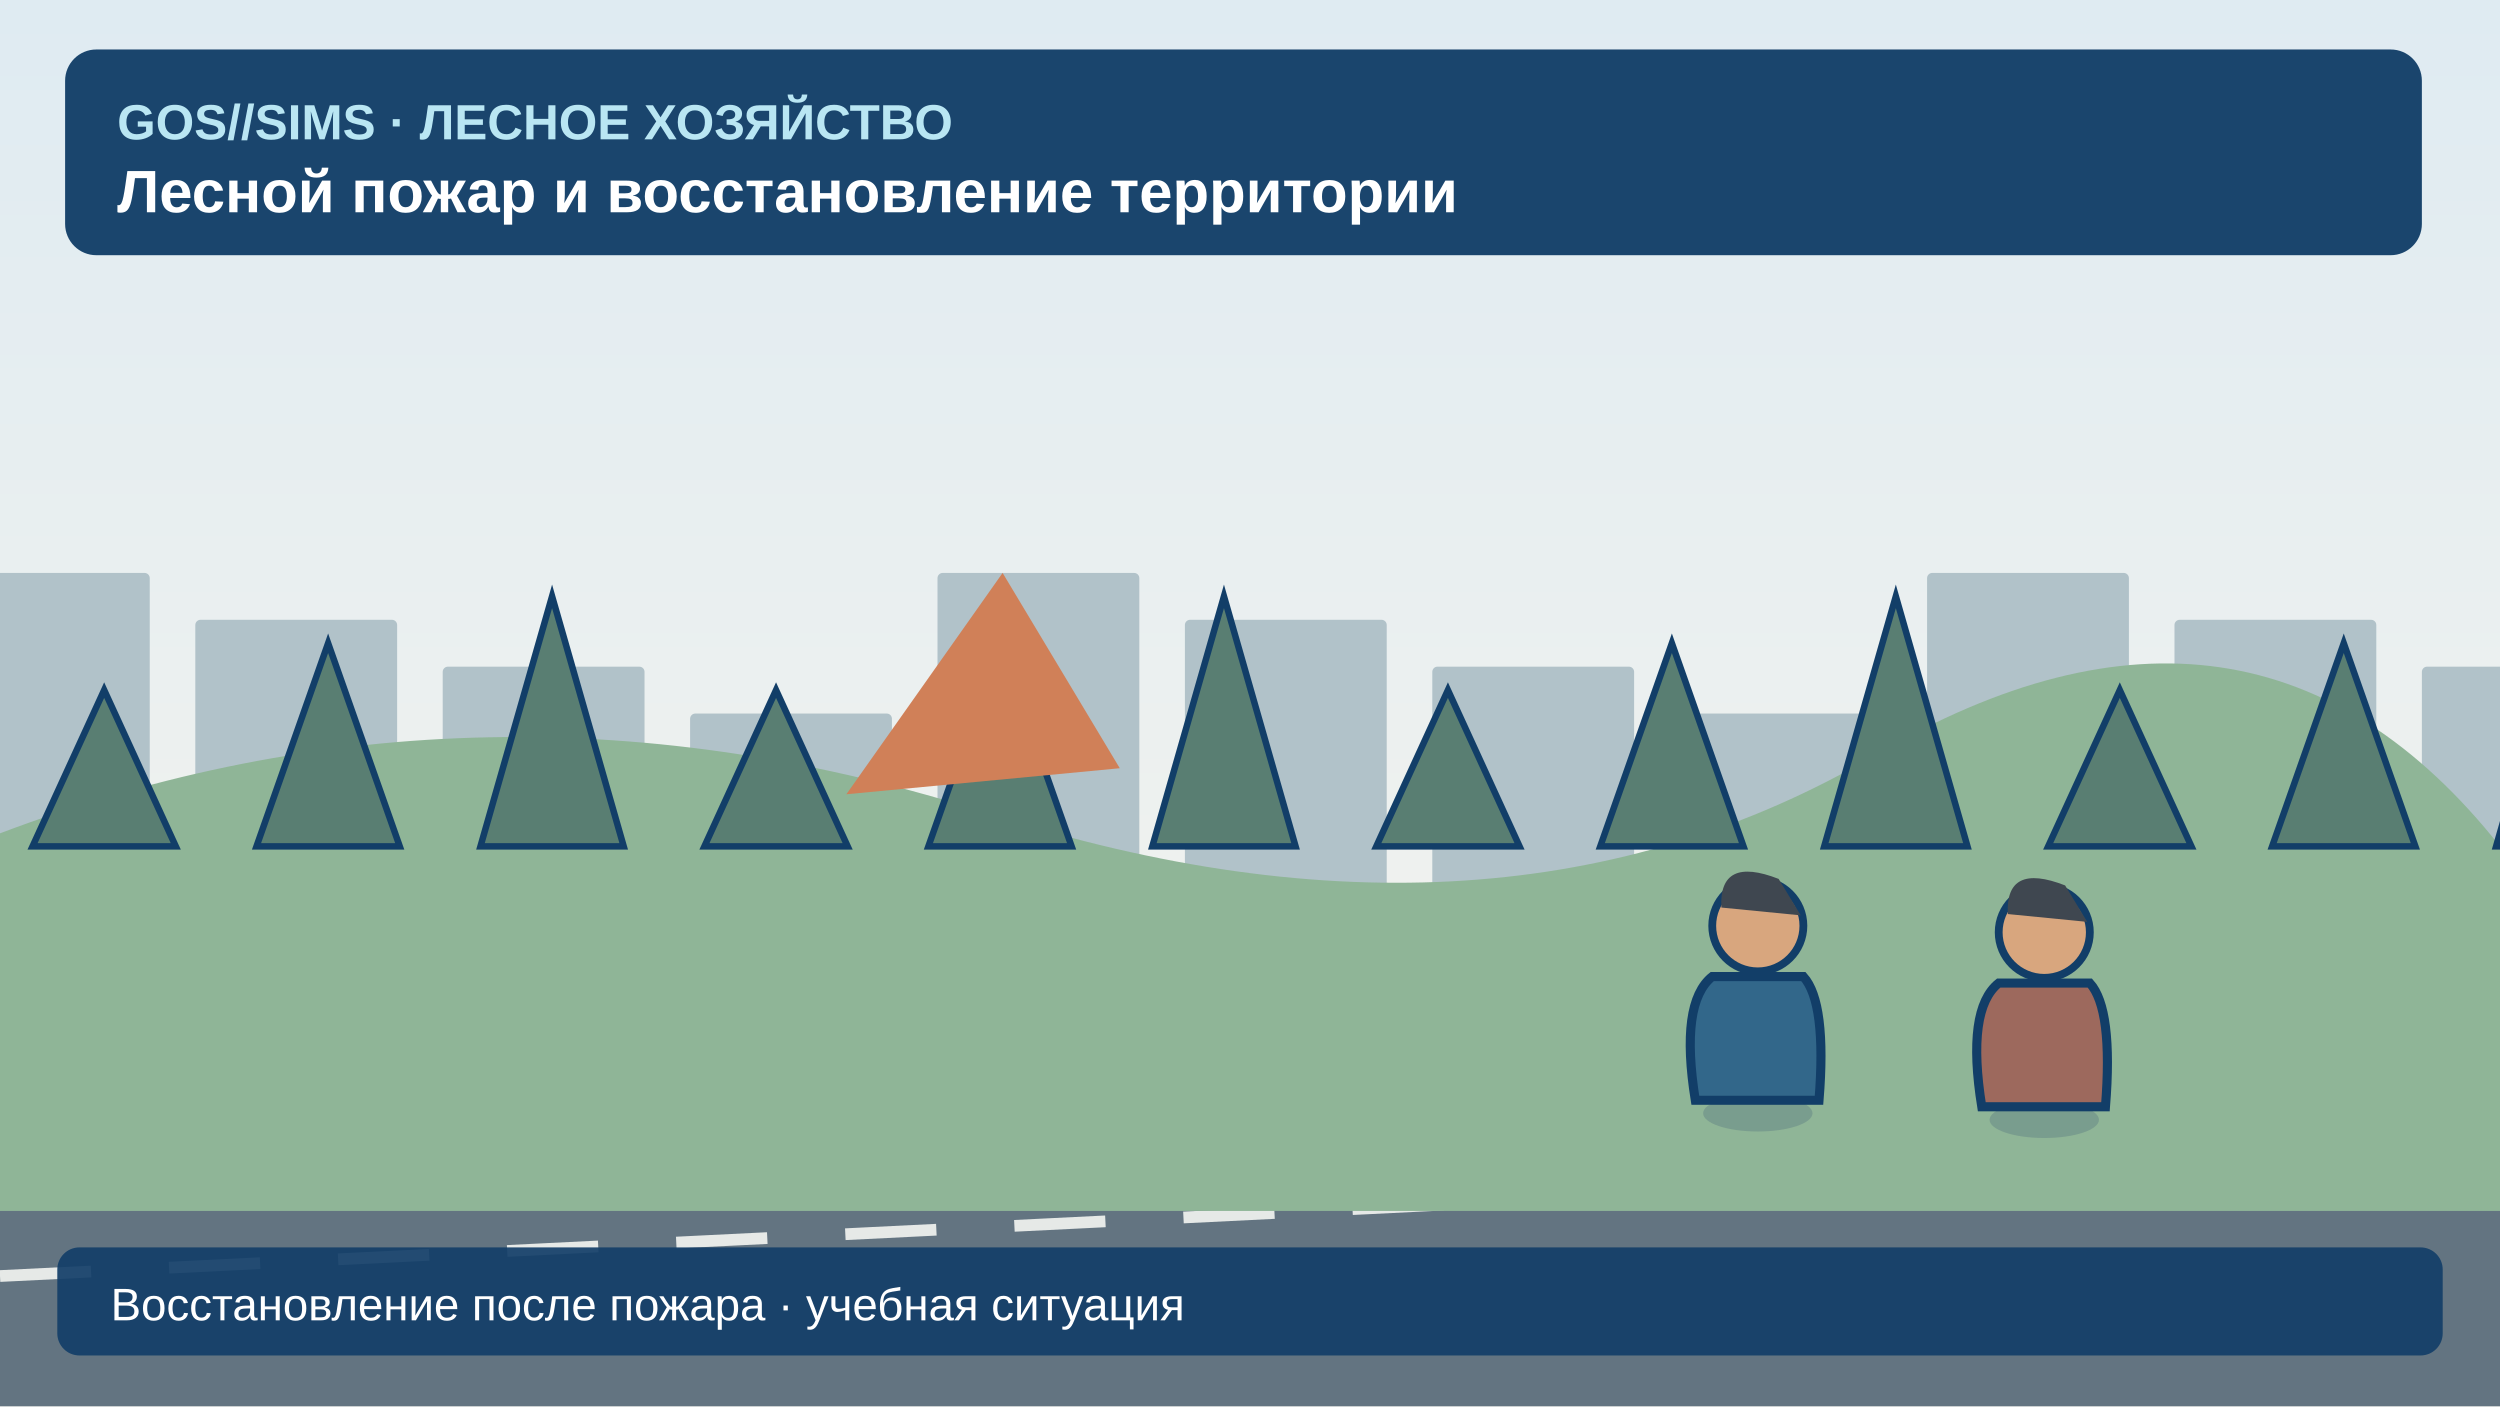
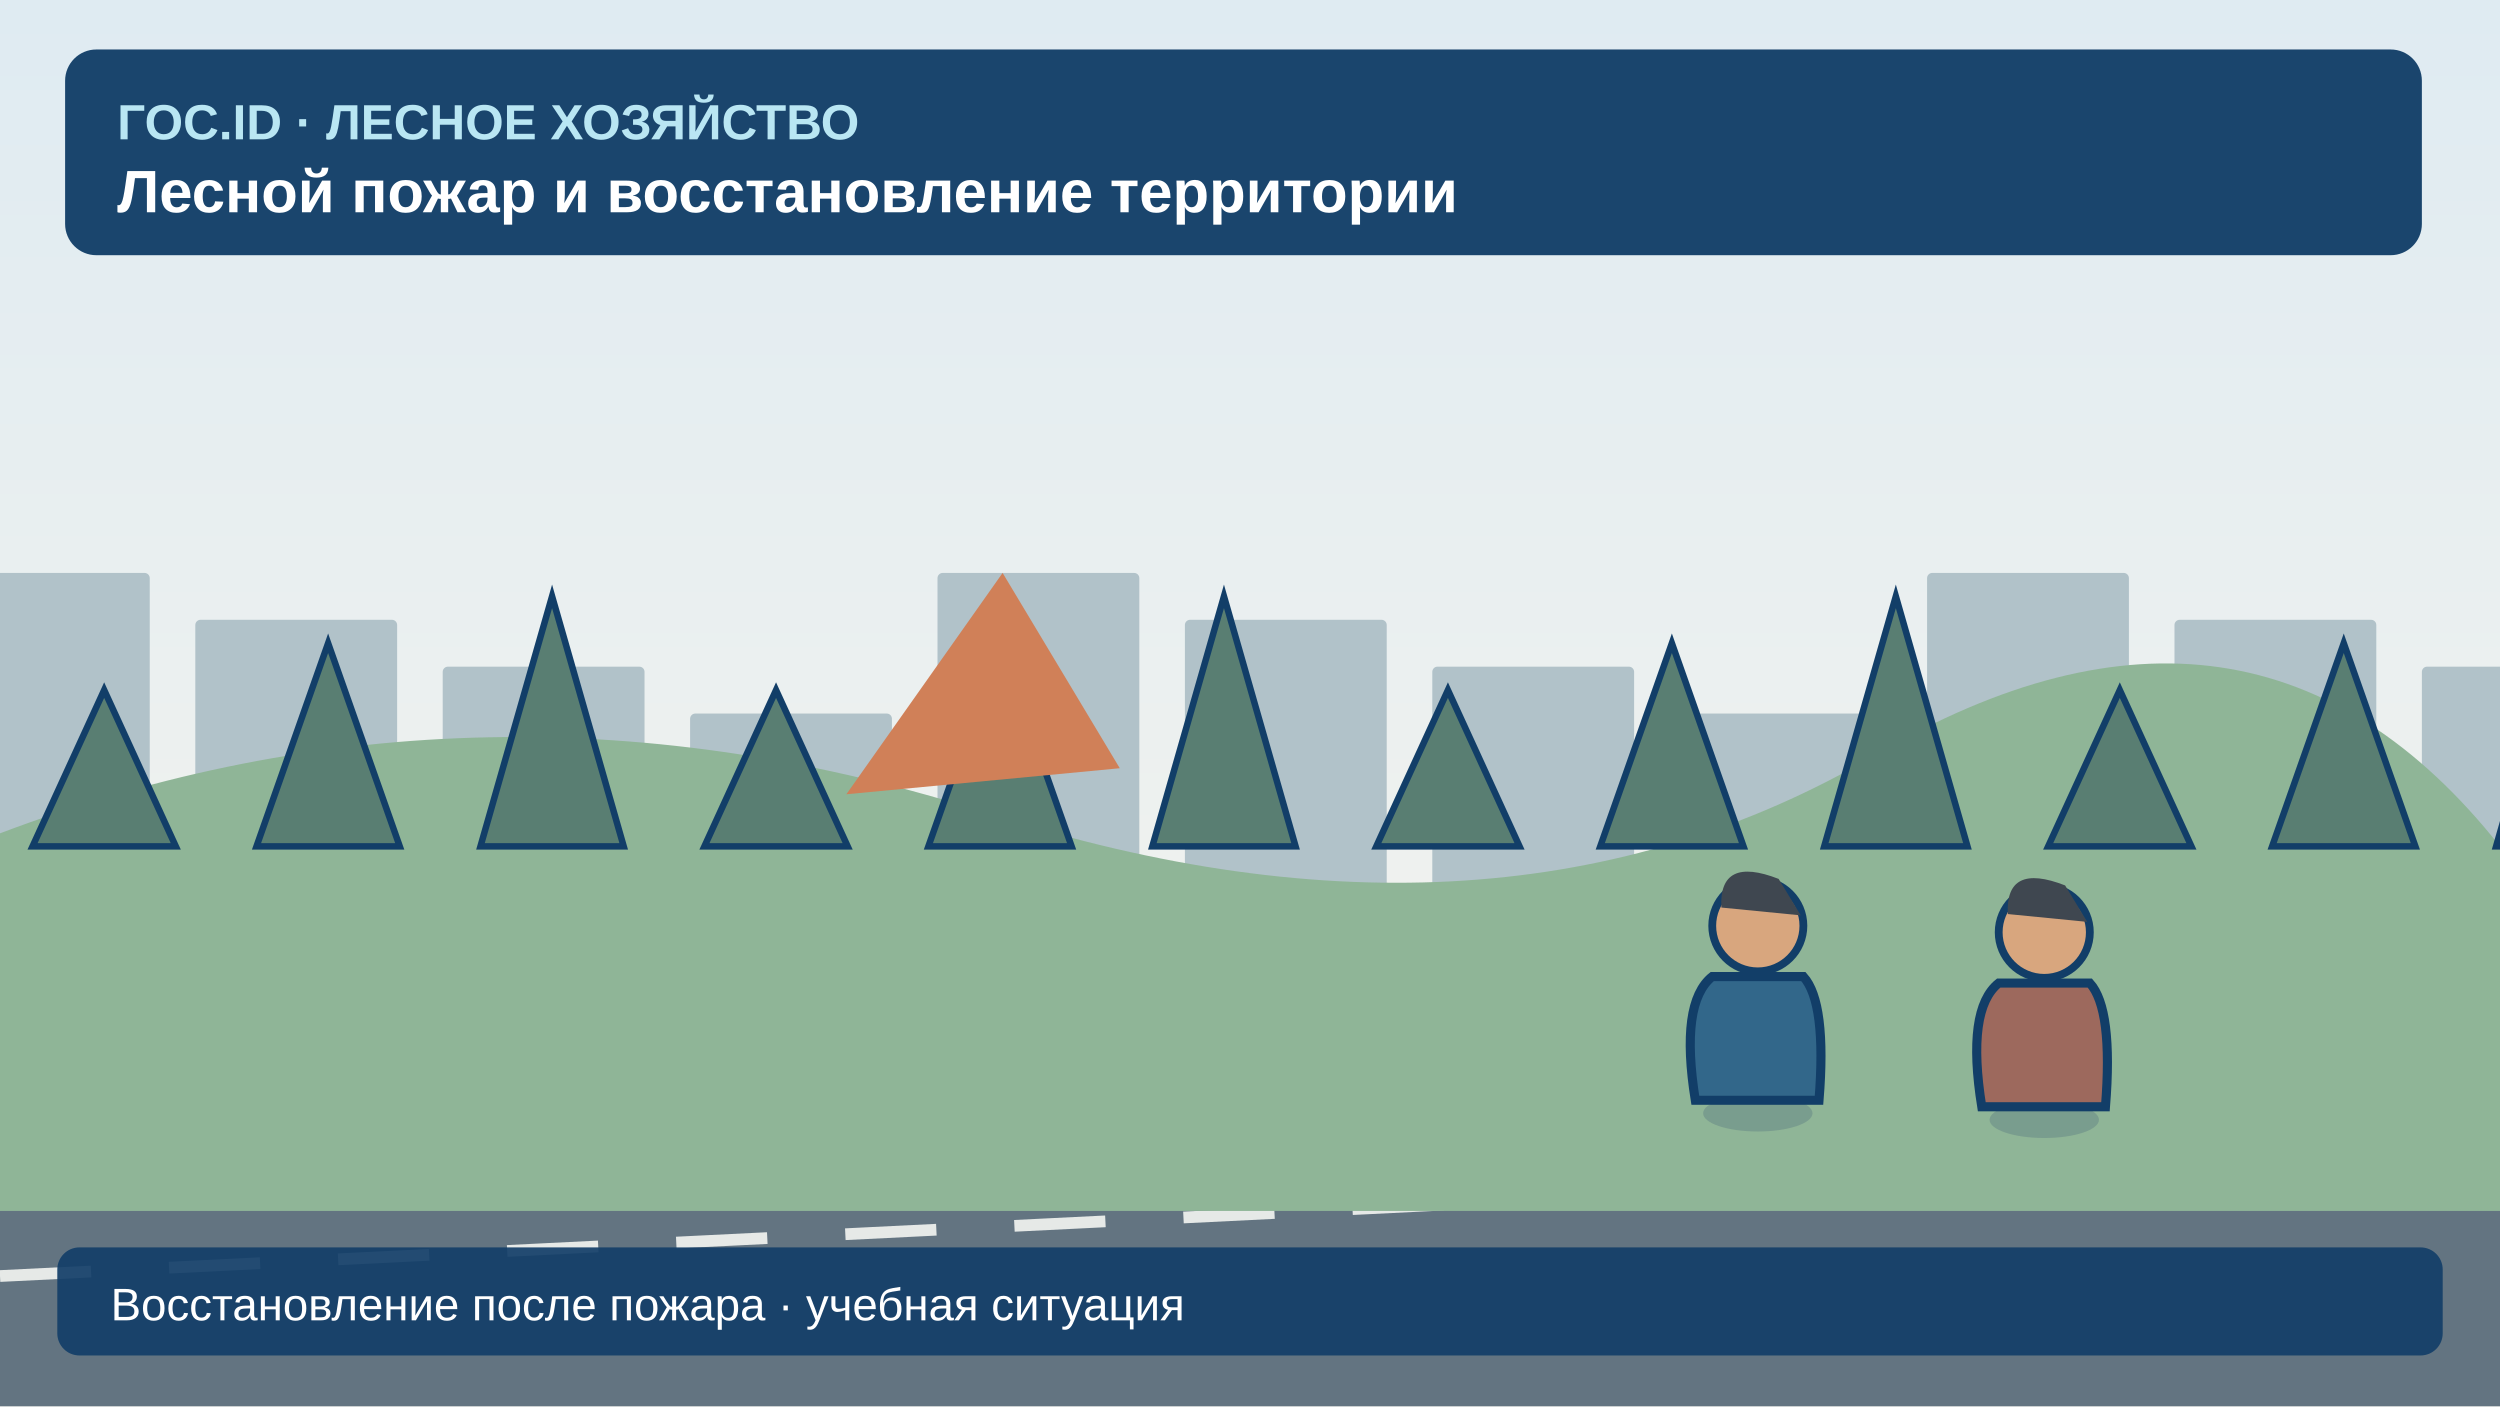
<svg xmlns="http://www.w3.org/2000/svg" width="1920" height="1080" viewBox="0 0 1920 1080" role="img" aria-label="Лесной пожар и восстановление территории">
  <defs>
    <linearGradient id="sky" x1="0" y1="0" x2="0" y2="1">
      <stop stop-color="#dfebf2" />
      <stop offset="1" stop-color="#f8f5ed" />
    </linearGradient>
    <linearGradient id="glass">
      <stop stop-color="#8abbd2" />
      <stop offset="1" stop-color="#c8e6ee" />
    </linearGradient>
  </defs>
  <rect width="1920" height="1080" fill="url(#sky)" />
  <g fill="#b1c2c9">
    <rect x="-40" y="440" width="155" height="350" rx="4" />
    <rect x="150" y="476" width="155" height="314" rx="4" />
    <rect x="340" y="512" width="155" height="278" rx="4" />
    <rect x="530" y="548" width="155" height="242" rx="4" />
    <rect x="720" y="440" width="155" height="350" rx="4" />
    <rect x="910" y="476" width="155" height="314" rx="4" />
    <rect x="1100" y="512" width="155" height="278" rx="4" />
    <rect x="1290" y="548" width="155" height="242" rx="4" />
    <rect x="1480" y="440" width="155" height="350" rx="4" />
    <rect x="1670" y="476" width="155" height="314" rx="4" />
    <rect x="1860" y="512" width="155" height="278" rx="4" />
  </g>
  <path d="M0 890L1920 810V1080H0Z" fill="#637481" />
  <path d="M0 980L1920 885" stroke="#e6e9e7" stroke-width="9" stroke-dasharray="70 60" />
  <path d="M0 640Q370 500 760 625T1440 580T1920 650V930H0Z" fill="#8fb597" />
  <path d="M25 650l55-120 55 120Z" fill="#597e72" stroke="#123e68" stroke-width="5" />
  <path d="M197 650l55-156 55 156Z" fill="#597e72" stroke="#123e68" stroke-width="5" />
  <path d="M369 650l55-192 55 192Z" fill="#597e72" stroke="#123e68" stroke-width="5" />
  <path d="M541 650l55-120 55 120Z" fill="#597e72" stroke="#123e68" stroke-width="5" />
  <path d="M713 650l55-156 55 156Z" fill="#597e72" stroke="#123e68" stroke-width="5" />
  <path d="M885 650l55-192 55 192Z" fill="#597e72" stroke="#123e68" stroke-width="5" />
  <path d="M1057 650l55-120 55 120Z" fill="#597e72" stroke="#123e68" stroke-width="5" />
  <path d="M1229 650l55-156 55 156Z" fill="#597e72" stroke="#123e68" stroke-width="5" />
  <path d="M1401 650l55-192 55 192Z" fill="#597e72" stroke="#123e68" stroke-width="5" />
  <path d="M1573 650l55-120 55 120Z" fill="#597e72" stroke="#123e68" stroke-width="5" />
  <path d="M1745 650l55-156 55 156Z" fill="#597e72" stroke="#123e68" stroke-width="5" />
  <path d="M1917 650l55-192 55 192Z" fill="#597e72" stroke="#123e68" stroke-width="5" />
  <path d="M650 610l120-170 90 150" fill="#d08058" />
  <g transform="translate(1350,700)">
    <ellipse cx="0" cy="155" rx="42" ry="14" fill="#476478" opacity=".3" />
    <path d="M-35 50Q-60 70-48 145H47Q53 70 35 50Z" fill="#32678a" stroke="#123e68" stroke-width="7" />
    <circle cy="11" r="35" fill="#d8a67e" stroke="#123e68" stroke-width="6" />
    <path d="M-28-3Q-30-43 16-25L33 3" fill="#3f4750" />
  </g>
  <g transform="translate(1570,705)">
    <ellipse cx="0" cy="155" rx="42" ry="14" fill="#476478" opacity=".3" />
    <path d="M-35 50Q-60 70-48 145H47Q53 70 35 50Z" fill="#9d695d" stroke="#123e68" stroke-width="7" />
    <circle cy="11" r="35" fill="#d8a67e" stroke="#123e68" stroke-width="6" />
    <path d="M-28-3Q-30-43 16-25L33 3" fill="#3f4750" />
  </g>
  <rect x="50" y="38" width="1810" height="158" rx="24" fill="#123e68" opacity=".96" />
-   <text x="90" y="107" font-family="Arial,sans-serif" font-size="38" font-weight="700" fill="#b9e6f3">GOS//SIMS  ·  ЛЕСНОЕ ХОЗЯЙСТВО</text>
+   <text x="90" y="107" font-family="Arial,sans-serif" font-size="38" font-weight="700" fill="#b9e6f3">ГОС.ID  ·  ЛЕСНОЕ ХОЗЯЙСТВО</text>
  <text x="90" y="163" font-family="Arial,sans-serif" font-size="46" font-weight="700" fill="#ffffff">Лесной пожар и восстановление территории</text>
  <rect x="44" y="958" width="1832" height="83" rx="17" fill="#123e68" opacity=".92" />
  <text x="85" y="1014" font-family="Arial,sans-serif" font-size="35" fill="#ffffff">Восстановление после пожара · учебная ситуация</text>
</svg>
